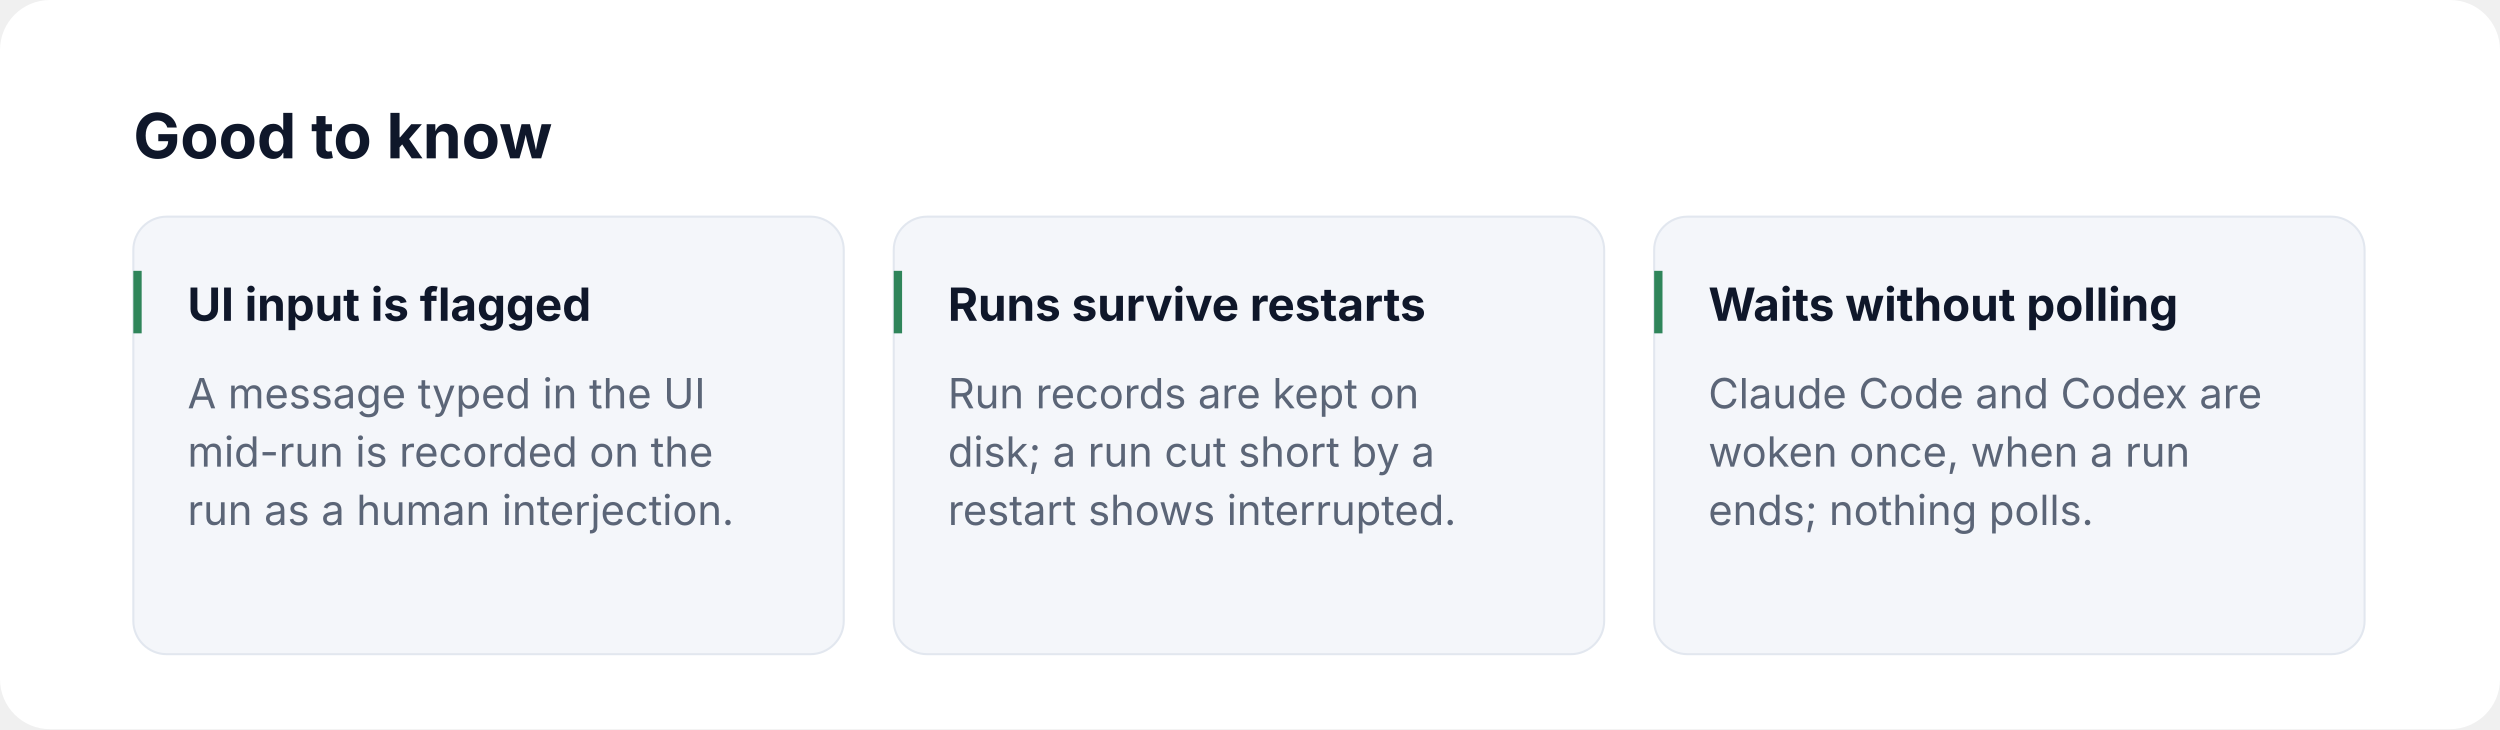
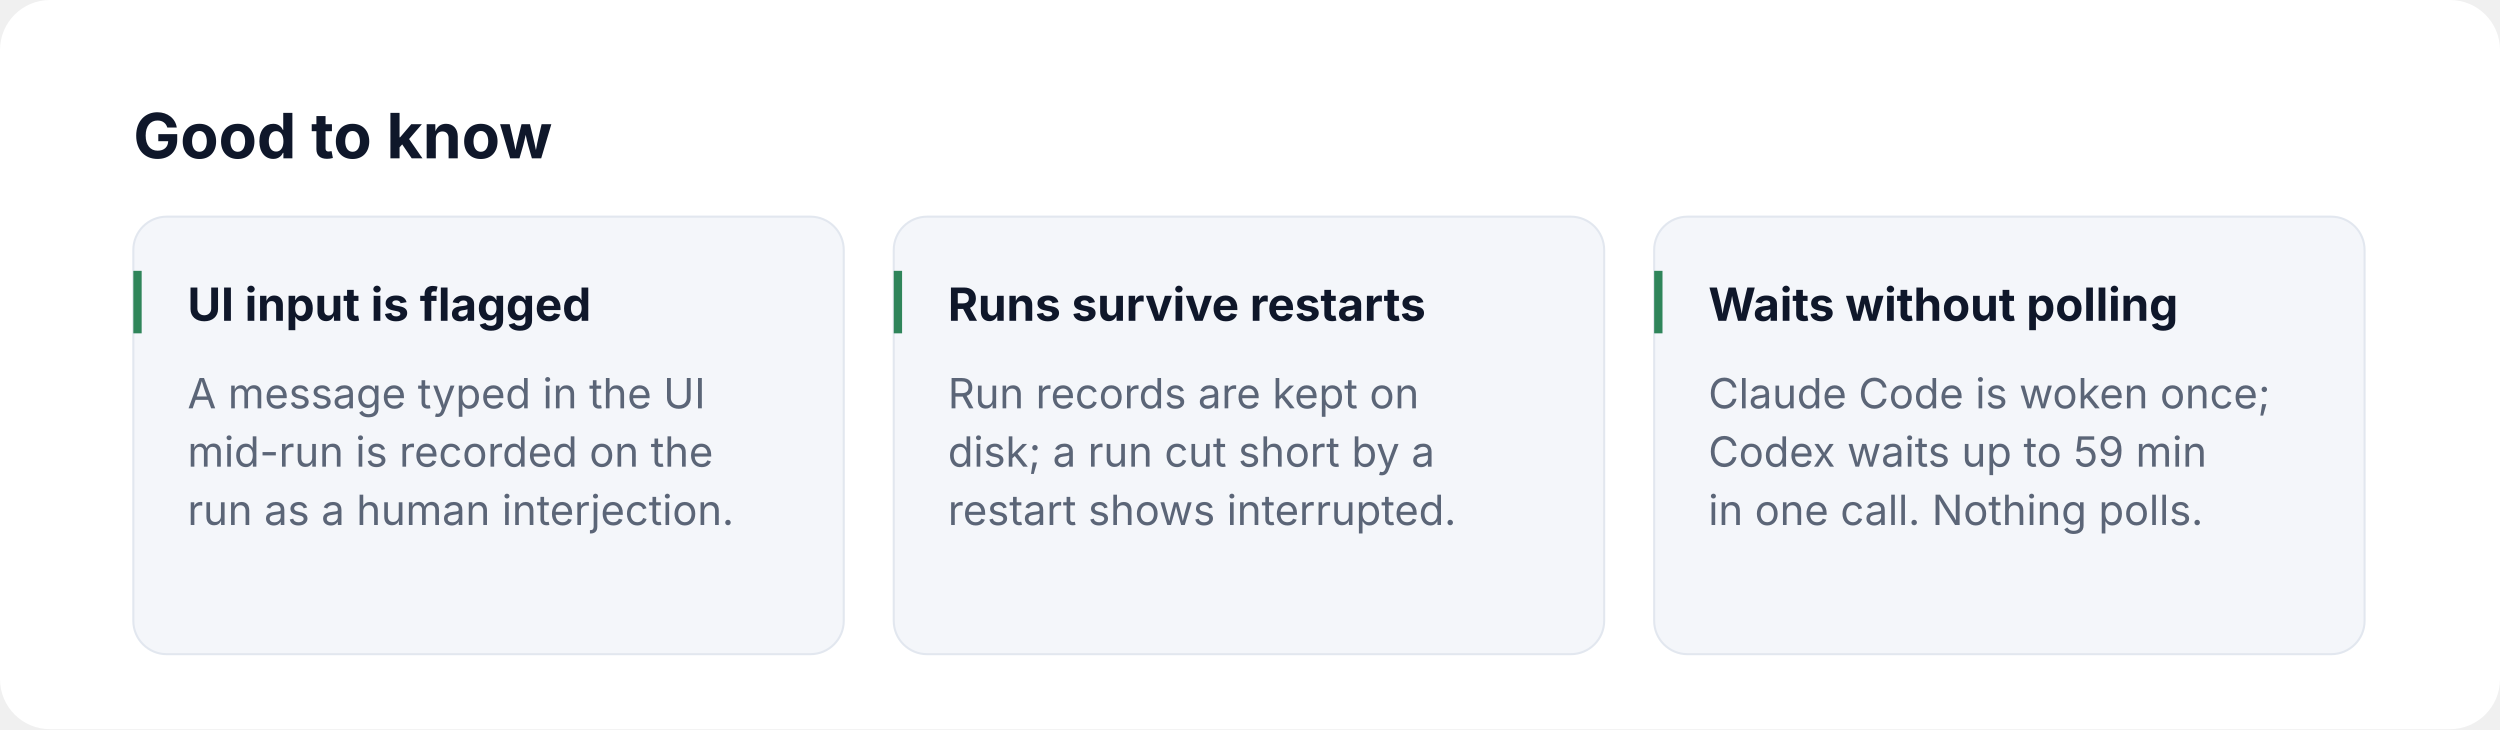
<svg xmlns="http://www.w3.org/2000/svg" width="1200" height="350" viewBox="0 0 1200 350" role="img" aria-labelledby="title desc">
  <rect width="1200" height="350" rx="24" fill="#FFFFFF" />
  <text x="64" y="76" font-family="-apple-system, BlinkMacSystemFont, &quot;Segoe UI&quot;, &quot;PingFang SC&quot;, &quot;Microsoft YaHei&quot;, sans-serif" font-size="30" fill="#0F172A" font-weight="700">Good to know</text>
  <rect x="64" y="104" width="341" height="210" rx="16" fill="#F4F6FA" stroke="#E2E7EF" stroke-width="1" />
  <rect x="64" y="130" width="4" height="30" fill="#2F855A" />
  <text x="90" y="154" font-family="-apple-system, BlinkMacSystemFont, &quot;Segoe UI&quot;, &quot;PingFang SC&quot;, &quot;Microsoft YaHei&quot;, sans-serif" font-size="22" fill="#0F172A" font-weight="700">UI input is flagged</text>
  <text x="90" y="196" font-family="-apple-system, BlinkMacSystemFont, &quot;Segoe UI&quot;, &quot;PingFang SC&quot;, &quot;Microsoft YaHei&quot;, sans-serif" font-size="20" fill="#5B6577">A message typed in the UI</text>
  <text x="90" y="224" font-family="-apple-system, BlinkMacSystemFont, &quot;Segoe UI&quot;, &quot;PingFang SC&quot;, &quot;Microsoft YaHei&quot;, sans-serif" font-size="20" fill="#5B6577">mid-run is recorded on the</text>
  <text x="90" y="252" font-family="-apple-system, BlinkMacSystemFont, &quot;Segoe UI&quot;, &quot;PingFang SC&quot;, &quot;Microsoft YaHei&quot;, sans-serif" font-size="20" fill="#5B6577">run as a human interjection.</text>
  <rect x="429" y="104" width="341" height="210" rx="16" fill="#F4F6FA" stroke="#E2E7EF" stroke-width="1" />
  <rect x="429" y="130" width="4" height="30" fill="#2F855A" />
  <text x="455" y="154" font-family="-apple-system, BlinkMacSystemFont, &quot;Segoe UI&quot;, &quot;PingFang SC&quot;, &quot;Microsoft YaHei&quot;, sans-serif" font-size="22" fill="#0F172A" font-weight="700">Runs survive restarts</text>
  <text x="455" y="196" font-family="-apple-system, BlinkMacSystemFont, &quot;Segoe UI&quot;, &quot;PingFang SC&quot;, &quot;Microsoft YaHei&quot;, sans-serif" font-size="20" fill="#5B6577">Run records are kept on</text>
  <text x="455" y="224" font-family="-apple-system, BlinkMacSystemFont, &quot;Segoe UI&quot;, &quot;PingFang SC&quot;, &quot;Microsoft YaHei&quot;, sans-serif" font-size="20" fill="#5B6577">disk; a run cut short by a</text>
  <text x="455" y="252" font-family="-apple-system, BlinkMacSystemFont, &quot;Segoe UI&quot;, &quot;PingFang SC&quot;, &quot;Microsoft YaHei&quot;, sans-serif" font-size="20" fill="#5B6577">restart shows interrupted.</text>
  <rect x="794" y="104" width="341" height="210" rx="16" fill="#F4F6FA" stroke="#E2E7EF" stroke-width="1" />
  <rect x="794" y="130" width="4" height="30" fill="#2F855A" />
  <text x="820" y="154" font-family="-apple-system, BlinkMacSystemFont, &quot;Segoe UI&quot;, &quot;PingFang SC&quot;, &quot;Microsoft YaHei&quot;, sans-serif" font-size="22" fill="#0F172A" font-weight="700">Waits without polling</text>
-   <text x="820" y="196" font-family="-apple-system, BlinkMacSystemFont, &quot;Segoe UI&quot;, &quot;PingFang SC&quot;, &quot;Microsoft YaHei&quot;, sans-serif" font-size="20" fill="#5B6577">Claude Code and Codex are</text>
-   <text x="820" y="224" font-family="-apple-system, BlinkMacSystemFont, &quot;Segoe UI&quot;, &quot;PingFang SC&quot;, &quot;Microsoft YaHei&quot;, sans-serif" font-size="20" fill="#5B6577">woken once, when a run</text>
-   <text x="820" y="252" font-family="-apple-system, BlinkMacSystemFont, &quot;Segoe UI&quot;, &quot;PingFang SC&quot;, &quot;Microsoft YaHei&quot;, sans-serif" font-size="20" fill="#5B6577">ends; nothing polls.</text>
+   <text x="820" y="196" font-family="-apple-system, BlinkMacSystemFont, &quot;Segoe UI&quot;, &quot;PingFang SC&quot;, &quot;Microsoft YaHei&quot;, sans-serif" font-size="20" fill="#5B6577">Claude Code is woken once;</text>
+   <text x="820" y="224" font-family="-apple-system, BlinkMacSystemFont, &quot;Segoe UI&quot;, &quot;PingFang SC&quot;, &quot;Microsoft YaHei&quot;, sans-serif" font-size="20" fill="#5B6577">Codex waits up to 59 min</text>
+   <text x="820" y="252" font-family="-apple-system, BlinkMacSystemFont, &quot;Segoe UI&quot;, &quot;PingFang SC&quot;, &quot;Microsoft YaHei&quot;, sans-serif" font-size="20" fill="#5B6577">in one call. Nothing polls.</text>
</svg>
